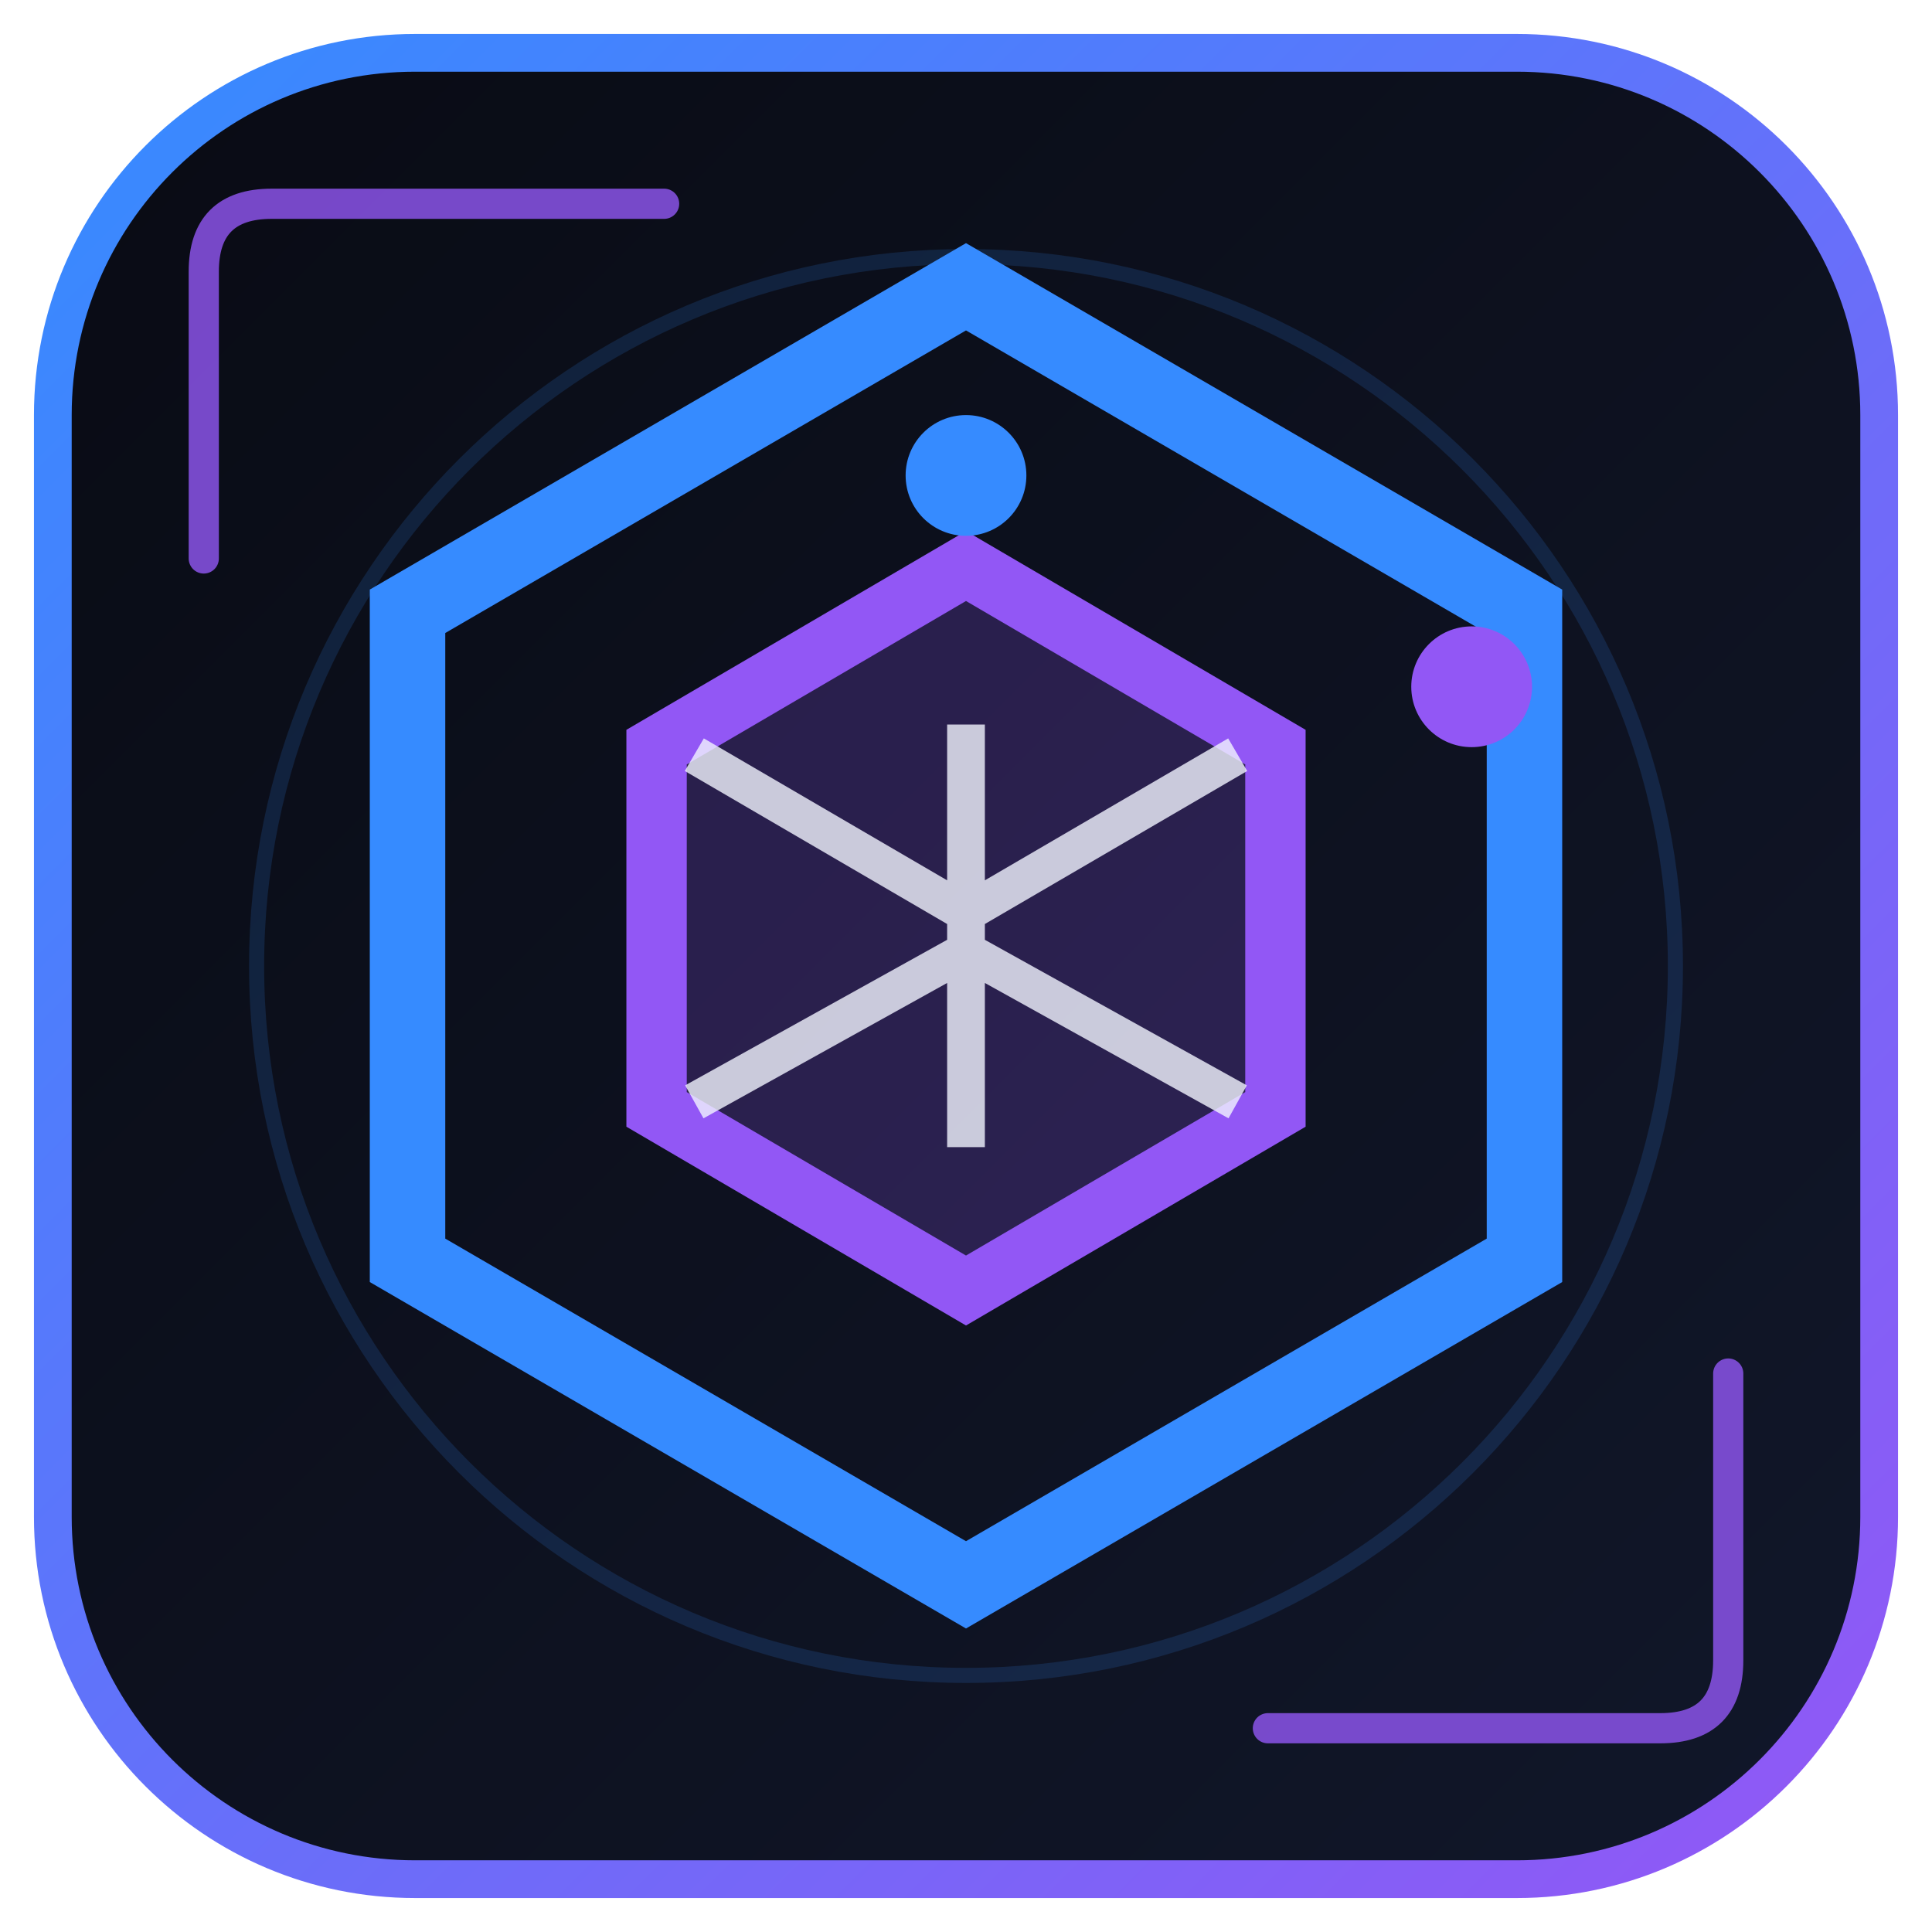
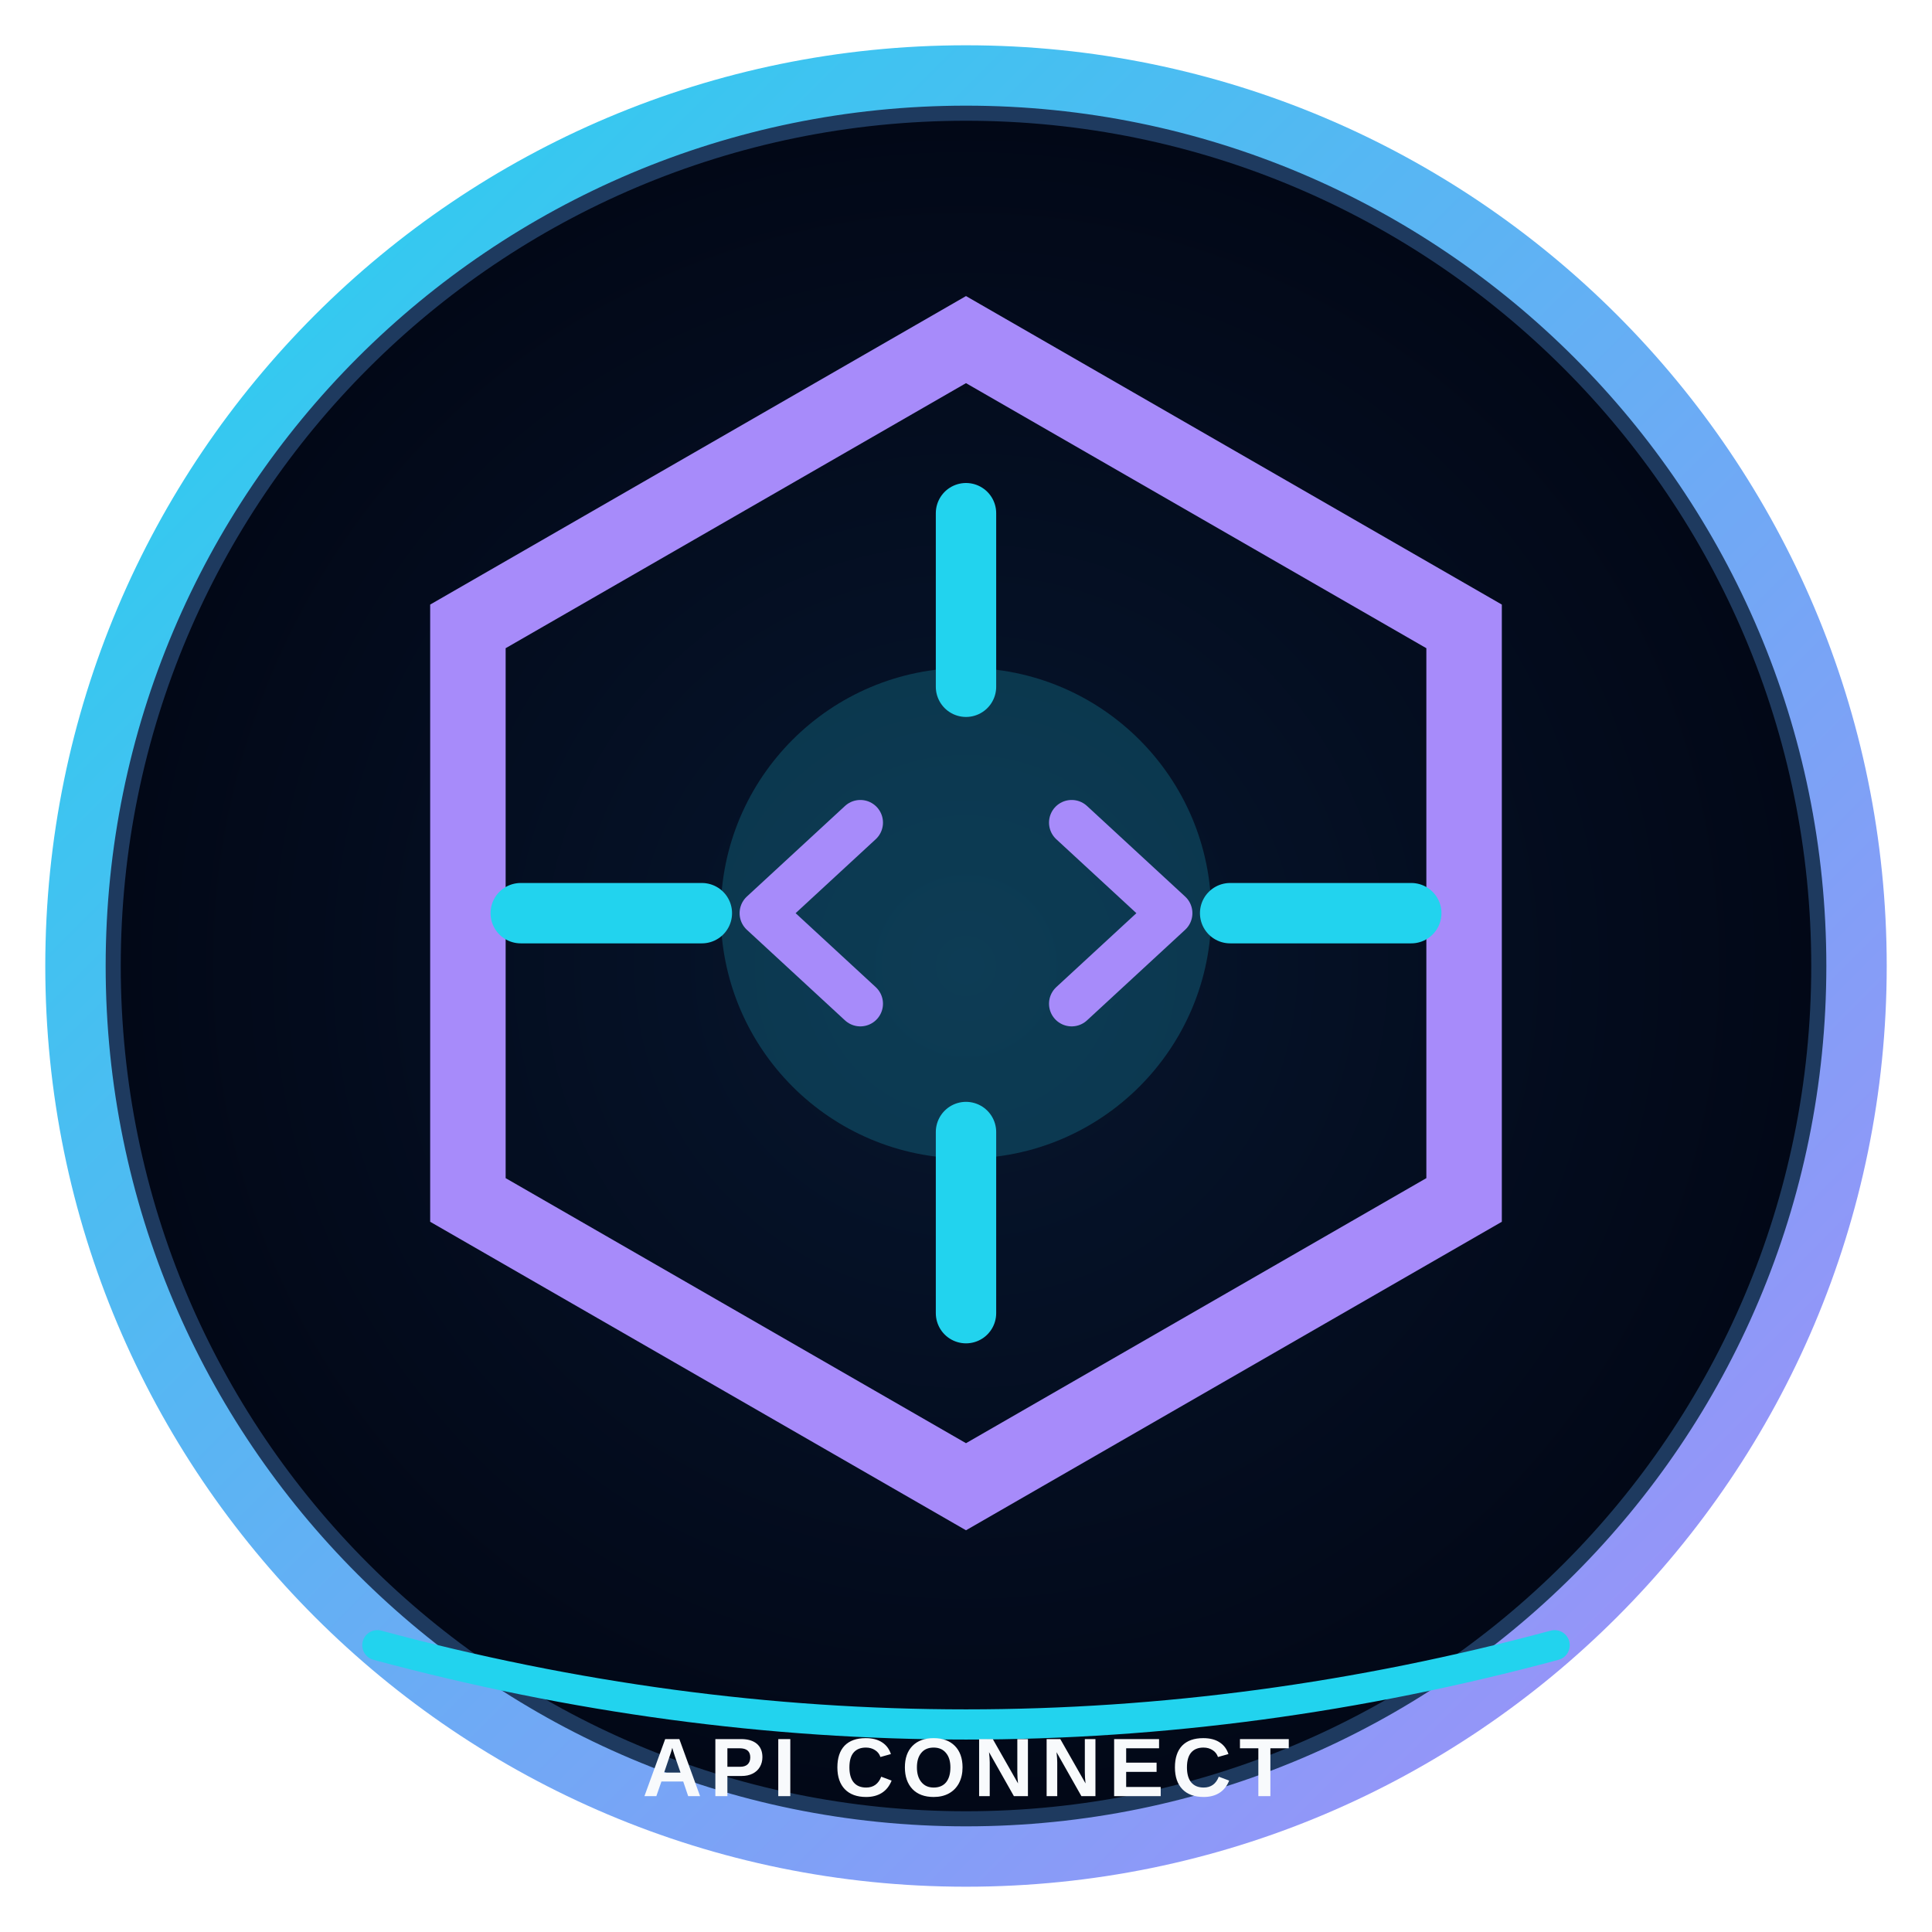
<svg xmlns="http://www.w3.org/2000/svg" width="256" height="256" viewBox="0 0 256 256" role="img" aria-labelledby="title desc">
  <defs>
-     <linearGradient id="frame" x1="0" y1="0" x2="1" y2="1">
-       <stop stop-color="#368BFF" />
-       <stop offset="1" stop-color="#9257F5" />
+     <linearGradient id="ring" x1="0" y1="0" x2="1" y2="1">
+       <stop stop-color="#22D3EE" />
+       <stop offset="1" stop-color="#A78BFA" />
    </linearGradient>
-     <linearGradient id="surface" x1="0" y1="0" x2="1" y2="1">
-       <stop stop-color="#090B14" />
-       <stop offset="1" stop-color="#11172A" />
-     </linearGradient>
+     <radialGradient id="surface">
+       <stop stop-color="#07162E" />
+       <stop offset="1" stop-color="#020817" />
+     </radialGradient>
  </defs>
-   <rect x="7" y="7" width="242" height="242" rx="48" fill="url(#surface)" stroke="url(#frame)" stroke-width="5" />
-   <path d="M27 74V36q0-9 9-9h52M229 182v38q0 9-9 9h-52" fill="none" stroke="#9257F5" stroke-width="4" stroke-linecap="round" opacity=".8" />
-   <circle cx="128" cy="128" r="94" fill="none" stroke="#368BFF" stroke-opacity=".16" stroke-width="2" />
-   <path d="M128 38 202 81v86l-74 43-74-43V81z" fill="none" stroke="#368BFF" stroke-width="10" />
-   <path d="M128 75 169 99v48l-41 24-41-24V99z" fill="#9257F5" fill-opacity=".22" stroke="#9257F5" stroke-width="8" />
-   <path d="M128 96v56M92 100l36 21 36-21M92 146l36-20 36 20" fill="none" stroke="#F2F5FF" stroke-opacity=".8" stroke-width="5" />
-   <circle cx="128" cy="63" r="8" fill="#368BFF" />
-   <circle cx="195" cy="91" r="8" fill="#9257F5" />
+   <circle cx="128" cy="128" r="122" fill="url(#ring)" />
+   <circle cx="128" cy="128" r="113" fill="url(#surface)" stroke="#1E3A5F" stroke-width="2" />
+   <g transform="translate(0 0)">
+     <path d="M128 45 194 83v76l-66 38-66-38V83Z" fill="none" stroke="#A78BFA" stroke-width="10" />
+     <circle cx="128" cy="121" r="29" fill="#22D3EE" opacity=".2" stroke="#22D3EE" stroke-width="7" />
+     <path d="M93 121h-24m118 0h-24M128 91V68m0 106v-24" stroke="#22D3EE" stroke-width="8" stroke-linecap="round" />
+     <path d="m114 109-13 12 13 12m28-24 13 12-13 12" fill="none" stroke="#A78BFA" stroke-width="6" stroke-linecap="round" stroke-linejoin="round" />
+   </g>
+   <path d="M50 218Q128 239 206 218" fill="none" stroke="#22D3EE" stroke-width="4" stroke-linecap="round" />
+   <text x="128" y="238" text-anchor="middle" font-family="Arial,sans-serif" font-size="11" font-weight="700" fill="#F8FAFC" letter-spacing="1">API CONNECT</text>
</svg>
